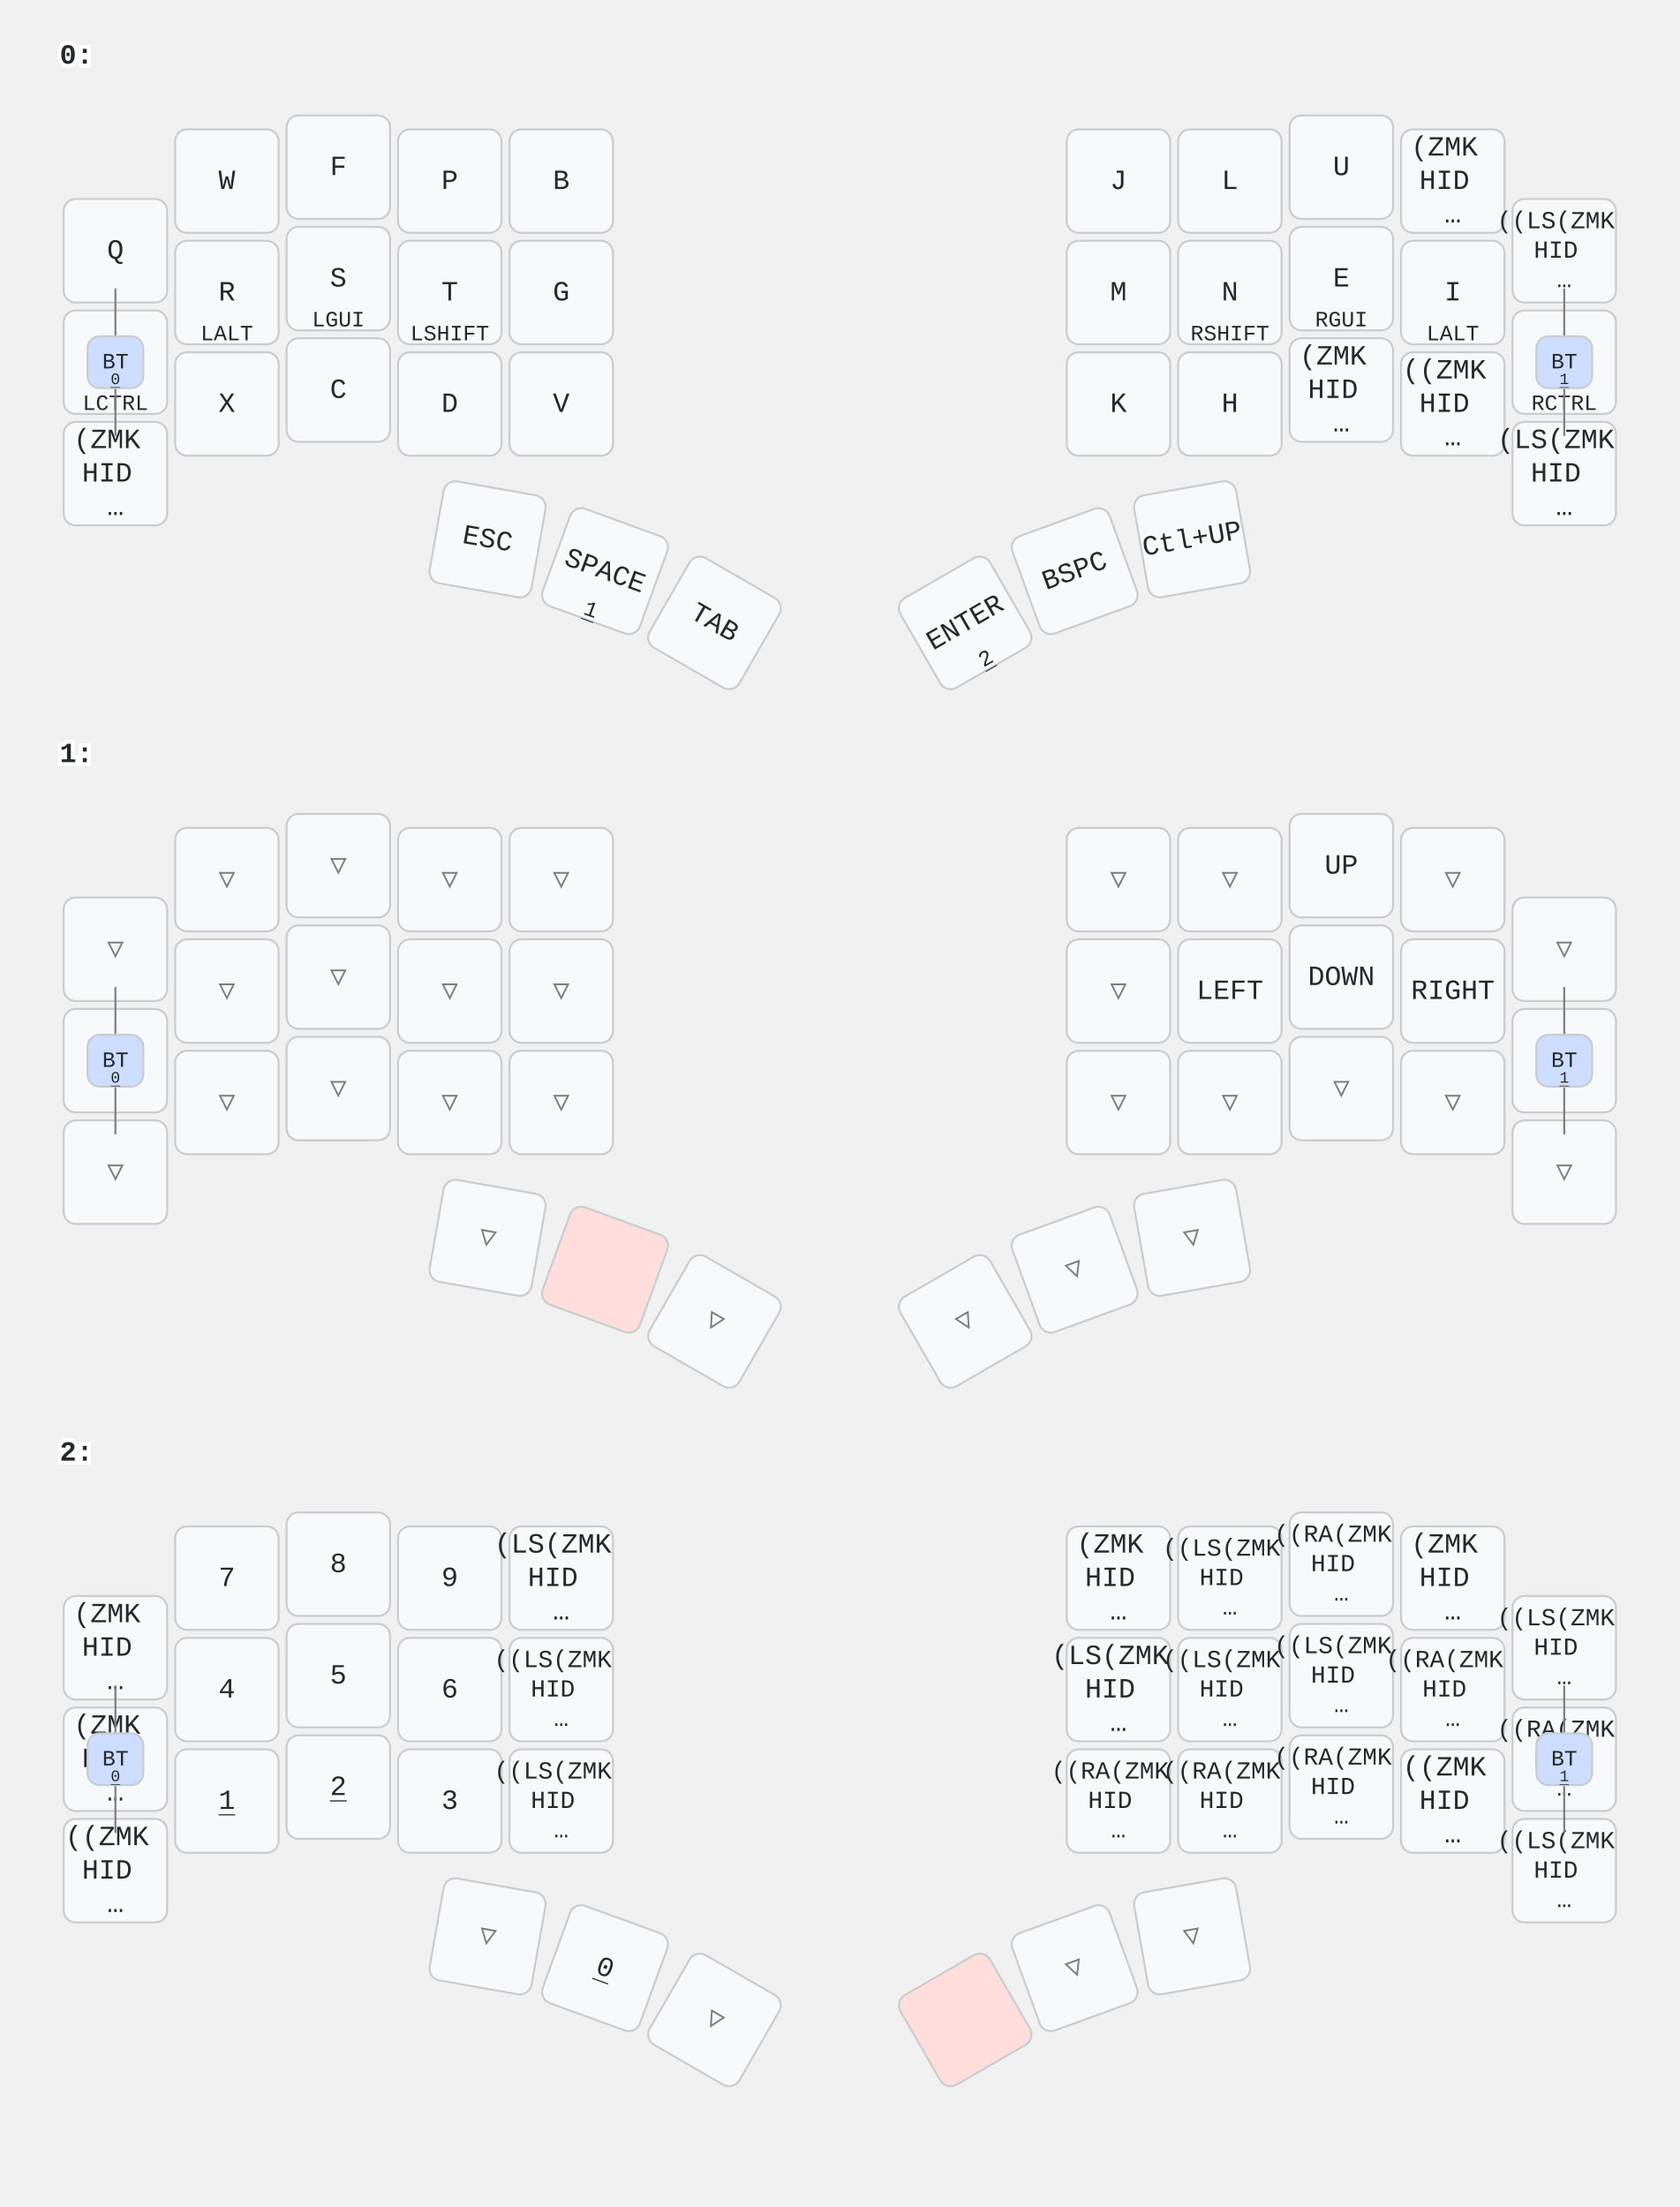
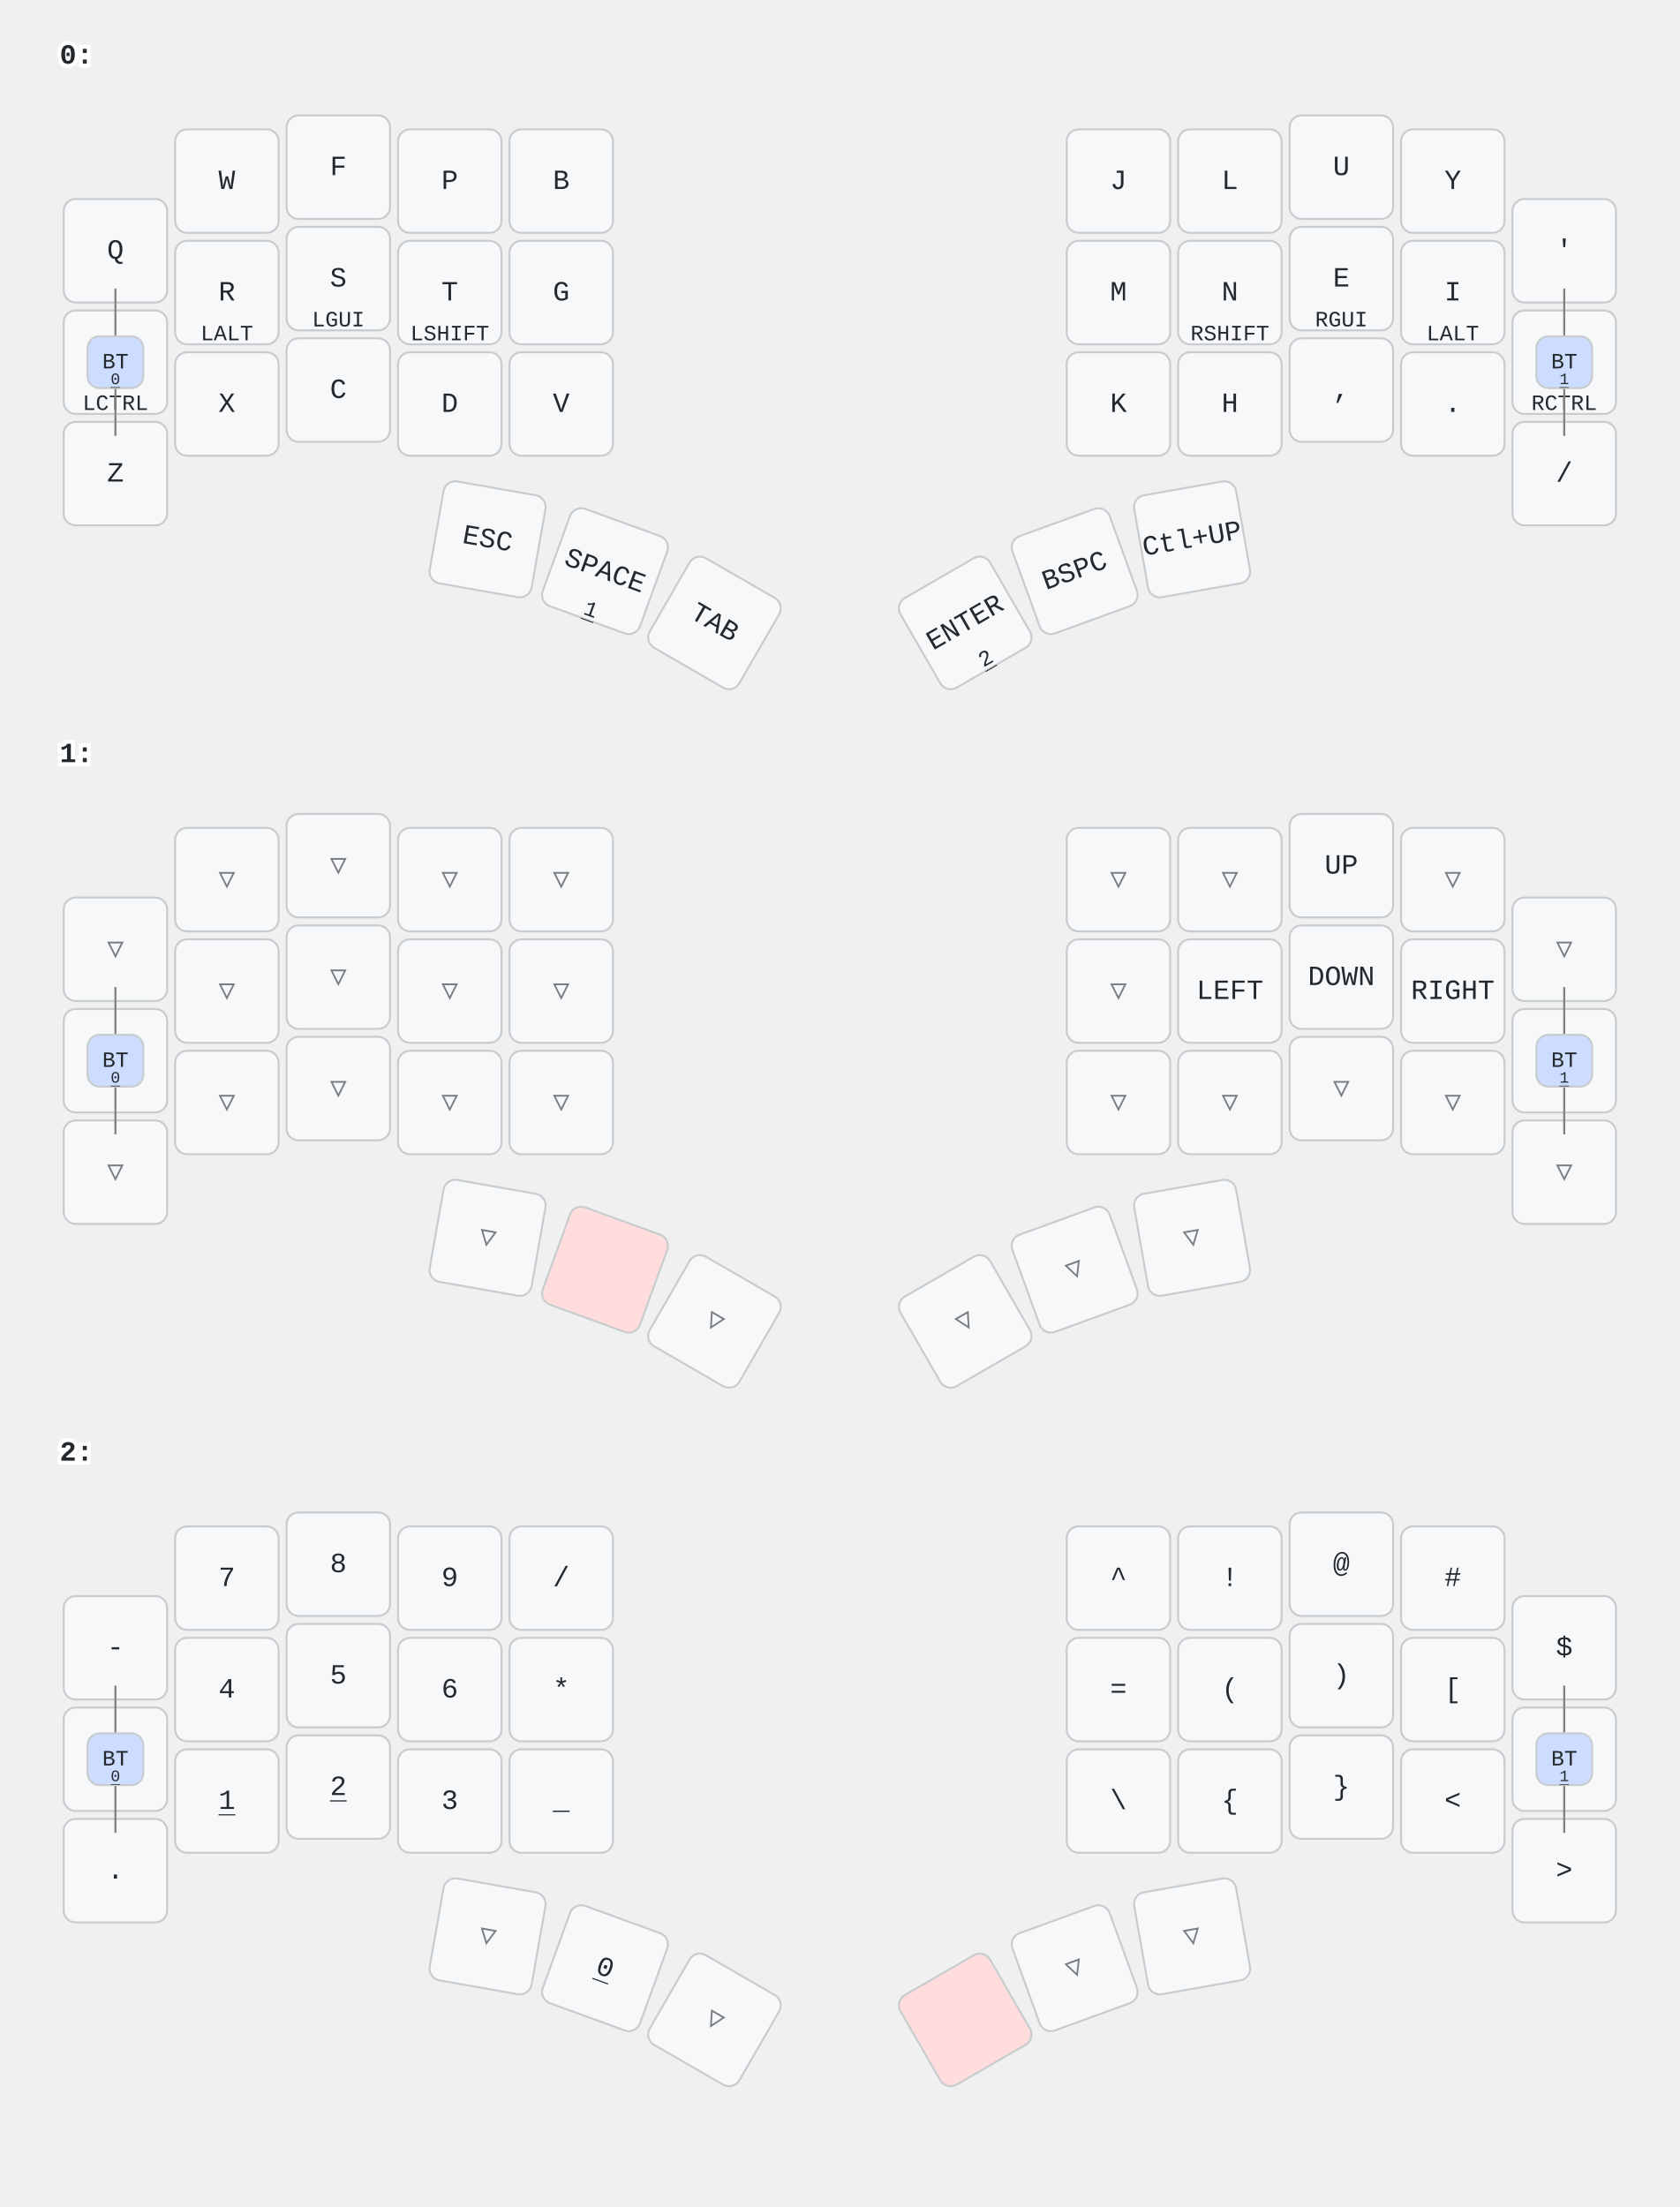
<svg xmlns="http://www.w3.org/2000/svg" width="844" height="1109" viewBox="0 0 844 1109" class="keymap">
  <style>/* inherit to force styles through use tags */
svg path {
    fill: inherit;
}

/* font and background color specifications */
svg.keymap {
    font-family: SFMono-Regular,Consolas,Liberation Mono,Menlo,monospace;
    font-size: 14px;
    font-kerning: normal;
    text-rendering: optimizeLegibility;
    fill: #24292e;
}

/* default key styling */
rect.key {
    fill: #f6f8fa;
}

rect.key, rect.combo {
    stroke: #c9cccf;
    stroke-width: 1;
}

/* default key side styling, only used is draw_key_sides is set */
rect.side {
    filter: brightness(90%);
}

/* color accent for combo boxes */
rect.combo, rect.combo-separate {
    fill: #cdf;
}

/* color accent for held keys */
rect.held, rect.combo.held {
    fill: #fdd;
}

/* color accent for ghost (optional) keys */
rect.ghost, rect.combo.ghost {
    stroke-dasharray: 4, 4;
    stroke-width: 2;
}

text {
    text-anchor: middle;
    dominant-baseline: middle;
}

/* styling for layer labels */
text.label {
    font-weight: bold;
    text-anchor: start;
    stroke: white;
    stroke-width: 4;
    paint-order: stroke;
}

/* styling for optional footer */
text.footer {
    text-anchor: end;
    dominant-baseline: auto;
    stroke: white;
    stroke-width: 4;
    paint-order: stroke;
}

/* styling for combo tap, and key non-tap label text */
text.combo, text.hold, text.shifted, text.left, text.right, text.tl, text.tr, text.bl, text.br {
    font-size: 11px;
}

text.hold, text.bl, text.br {
    text-anchor: middle;
    dominant-baseline: auto;
}

text.shifted, text.tl, text.tr {
    text-anchor: middle;
    dominant-baseline: hanging;
}

text.left, text.tl, text.bl {
    text-anchor: start;
}

text.right, text.tr, text.br {
    text-anchor: end;
}

text.layer-activator {
    text-decoration: underline;
}

/* styling for hold/shifted label text in combo box */
text.combo.hold, text.combo.shifted, text.combo.left, text.combo.right {
    font-size: 8px;
}

/* lighter symbol for transparent keys */
text.trans {
    fill: #7b7e81;
}

/* styling for combo dendrons */
path.combo {
    stroke-width: 1;
    stroke: gray;
    fill: none;
}

/* Start Tabler Icons Cleanup */
/* cannot use height/width with glyphs */
.icon-tabler &gt; path {
    fill: inherit;
    stroke: inherit;
    stroke-width: 2;
}
/* hide tabler's default box */
.icon-tabler &gt; path[stroke="none"][fill="none"] {
    visibility: hidden;
}
/* End Tabler Icons Cleanup */
</style>
  <g transform="translate(30, 0)" class="layer-0">
    <text x="0" y="28" class="label" id="x_x">0:</text>
    <g transform="translate(0, 56)">
      <g transform="translate(28, 70)" class="key keypos-0">
        <rect rx="6" ry="6" x="-26" y="-26" width="52" height="52" class="key" />
        <text x="0" y="0" class="key tap">Q</text>
      </g>
      <g transform="translate(84, 35)" class="key keypos-1">
        <rect rx="6" ry="6" x="-26" y="-26" width="52" height="52" class="key" />
        <text x="0" y="0" class="key tap">W</text>
      </g>
      <g transform="translate(140, 28)" class="key keypos-2">
        <rect rx="6" ry="6" x="-26" y="-26" width="52" height="52" class="key" />
        <text x="0" y="0" class="key tap">F</text>
      </g>
      <g transform="translate(196, 35)" class="key keypos-3">
        <rect rx="6" ry="6" x="-26" y="-26" width="52" height="52" class="key" />
        <text x="0" y="0" class="key tap">P</text>
      </g>
      <g transform="translate(252, 35)" class="key keypos-4">
        <rect rx="6" ry="6" x="-26" y="-26" width="52" height="52" class="key" />
        <text x="0" y="0" class="key tap">B</text>
      </g>
      <g transform="translate(532, 35)" class="key keypos-5">
        <rect rx="6" ry="6" x="-26" y="-26" width="52" height="52" class="key" />
        <text x="0" y="0" class="key tap">J</text>
      </g>
      <g transform="translate(588, 35)" class="key keypos-6">
        <rect rx="6" ry="6" x="-26" y="-26" width="52" height="52" class="key" />
        <text x="0" y="0" class="key tap">L</text>
      </g>
      <g transform="translate(644, 28)" class="key keypos-7">
        <rect rx="6" ry="6" x="-26" y="-26" width="52" height="52" class="key" />
        <text x="0" y="0" class="key tap">U</text>
      </g>
      <g transform="translate(700, 35)" class="key keypos-8">
        <rect rx="6" ry="6" x="-26" y="-26" width="52" height="52" class="key" />
-         <text x="0" y="0" class="key tap">
-           <tspan x="0" dy="-1.2em">(ZMK</tspan>
-           <tspan x="0" dy="1.2em">HID</tspan>
-           <tspan x="0" dy="1.2em">…</tspan>
-         </text>
+         <text x="0" y="0" class="key tap">Y</text>
      </g>
      <g transform="translate(756, 70)" class="key keypos-9">
        <rect rx="6" ry="6" x="-26" y="-26" width="52" height="52" class="key" />
-         <text x="0" y="0" class="key tap">
-           <tspan x="0" dy="-1.2em" style="font-size: 88%">((LS(ZMK</tspan>
-           <tspan x="0" dy="1.2em" style="font-size: 88%">HID</tspan>
-           <tspan x="0" dy="1.2em" style="font-size: 88%">…</tspan>
-         </text>
+         <text x="0" y="0" class="key tap">'</text>
      </g>
      <g transform="translate(28, 126)" class="key keypos-10">
        <rect rx="6" ry="6" x="-26" y="-26" width="52" height="52" class="key" />
        <text x="0" y="0" class="key tap">A</text>
        <text x="0" y="24" class="key hold">LCTRL</text>
      </g>
      <g transform="translate(84, 91)" class="key keypos-11">
        <rect rx="6" ry="6" x="-26" y="-26" width="52" height="52" class="key" />
        <text x="0" y="0" class="key tap">R</text>
        <text x="0" y="24" class="key hold">LALT</text>
      </g>
      <g transform="translate(140, 84)" class="key keypos-12">
        <rect rx="6" ry="6" x="-26" y="-26" width="52" height="52" class="key" />
        <text x="0" y="0" class="key tap">S</text>
        <text x="0" y="24" class="key hold">LGUI</text>
      </g>
      <g transform="translate(196, 91)" class="key keypos-13">
        <rect rx="6" ry="6" x="-26" y="-26" width="52" height="52" class="key" />
        <text x="0" y="0" class="key tap">T</text>
        <text x="0" y="24" class="key hold">LSHIFT</text>
      </g>
      <g transform="translate(252, 91)" class="key keypos-14">
        <rect rx="6" ry="6" x="-26" y="-26" width="52" height="52" class="key" />
        <text x="0" y="0" class="key tap">G</text>
      </g>
      <g transform="translate(532, 91)" class="key keypos-15">
        <rect rx="6" ry="6" x="-26" y="-26" width="52" height="52" class="key" />
        <text x="0" y="0" class="key tap">M</text>
      </g>
      <g transform="translate(588, 91)" class="key keypos-16">
        <rect rx="6" ry="6" x="-26" y="-26" width="52" height="52" class="key" />
        <text x="0" y="0" class="key tap">N</text>
        <text x="0" y="24" class="key hold">RSHIFT</text>
      </g>
      <g transform="translate(644, 84)" class="key keypos-17">
        <rect rx="6" ry="6" x="-26" y="-26" width="52" height="52" class="key" />
        <text x="0" y="0" class="key tap">E</text>
        <text x="0" y="24" class="key hold">RGUI</text>
      </g>
      <g transform="translate(700, 91)" class="key keypos-18">
        <rect rx="6" ry="6" x="-26" y="-26" width="52" height="52" class="key" />
        <text x="0" y="0" class="key tap">I</text>
        <text x="0" y="24" class="key hold">LALT</text>
      </g>
      <g transform="translate(756, 126)" class="key keypos-19">
        <rect rx="6" ry="6" x="-26" y="-26" width="52" height="52" class="key" />
        <text x="0" y="0" class="key tap">O</text>
        <text x="0" y="24" class="key hold">RCTRL</text>
      </g>
      <g transform="translate(28, 182)" class="key keypos-20">
        <rect rx="6" ry="6" x="-26" y="-26" width="52" height="52" class="key" />
-         <text x="0" y="0" class="key tap">
-           <tspan x="0" dy="-1.2em">(ZMK</tspan>
-           <tspan x="0" dy="1.2em">HID</tspan>
-           <tspan x="0" dy="1.2em">…</tspan>
-         </text>
+         <text x="0" y="0" class="key tap">Z</text>
      </g>
      <g transform="translate(84, 147)" class="key keypos-21">
        <rect rx="6" ry="6" x="-26" y="-26" width="52" height="52" class="key" />
        <text x="0" y="0" class="key tap">X</text>
      </g>
      <g transform="translate(140, 140)" class="key keypos-22">
        <rect rx="6" ry="6" x="-26" y="-26" width="52" height="52" class="key" />
        <text x="0" y="0" class="key tap">C</text>
      </g>
      <g transform="translate(196, 147)" class="key keypos-23">
        <rect rx="6" ry="6" x="-26" y="-26" width="52" height="52" class="key" />
        <text x="0" y="0" class="key tap">D</text>
      </g>
      <g transform="translate(252, 147)" class="key keypos-24">
        <rect rx="6" ry="6" x="-26" y="-26" width="52" height="52" class="key" />
        <text x="0" y="0" class="key tap">V</text>
      </g>
      <g transform="translate(532, 147)" class="key keypos-25">
        <rect rx="6" ry="6" x="-26" y="-26" width="52" height="52" class="key" />
        <text x="0" y="0" class="key tap">K</text>
      </g>
      <g transform="translate(588, 147)" class="key keypos-26">
        <rect rx="6" ry="6" x="-26" y="-26" width="52" height="52" class="key" />
        <text x="0" y="0" class="key tap">H</text>
      </g>
      <g transform="translate(644, 140)" class="key keypos-27">
        <rect rx="6" ry="6" x="-26" y="-26" width="52" height="52" class="key" />
-         <text x="0" y="0" class="key tap">
-           <tspan x="0" dy="-1.2em">(ZMK</tspan>
-           <tspan x="0" dy="1.2em">HID</tspan>
-           <tspan x="0" dy="1.2em">…</tspan>
-         </text>
+         <text x="0" y="0" class="key tap">,</text>
      </g>
      <g transform="translate(700, 147)" class="key keypos-28">
        <rect rx="6" ry="6" x="-26" y="-26" width="52" height="52" class="key" />
-         <text x="0" y="0" class="key tap">
-           <tspan x="0" dy="-1.2em">((ZMK</tspan>
-           <tspan x="0" dy="1.2em">HID</tspan>
-           <tspan x="0" dy="1.2em">…</tspan>
-         </text>
+         <text x="0" y="0" class="key tap">.</text>
      </g>
      <g transform="translate(756, 182)" class="key keypos-29">
        <rect rx="6" ry="6" x="-26" y="-26" width="52" height="52" class="key" />
-         <text x="0" y="0" class="key tap">
-           <tspan x="0" dy="-1.2em">(LS(ZMK</tspan>
-           <tspan x="0" dy="1.2em">HID</tspan>
-           <tspan x="0" dy="1.2em">…</tspan>
-         </text>
+         <text x="0" y="0" class="key tap">/</text>
      </g>
      <g transform="translate(215, 215) rotate(10.0)" class="key keypos-30">
        <rect rx="6" ry="6" x="-26" y="-26" width="52" height="52" class="key" />
        <text x="0" y="0" class="key tap">ESC</text>
      </g>
      <g transform="translate(274, 231) rotate(20.0)" class="key keypos-31">
        <rect rx="6" ry="6" x="-26" y="-26" width="52" height="52" class="key" />
        <text x="0" y="0" class="key tap">SPACE</text>
        <a href="#x_x">
          <text x="0" y="24" class="key hold layer-activator">1</text>
        </a>
      </g>
      <g transform="translate(329, 257) rotate(30.0)" class="key keypos-32">
        <rect rx="6" ry="6" x="-26" y="-26" width="52" height="52" class="key" />
        <text x="0" y="0" class="key tap">TAB</text>
      </g>
      <g transform="translate(455, 257) rotate(-30.0)" class="key keypos-33">
        <rect rx="6" ry="6" x="-26" y="-26" width="52" height="52" class="key" />
        <text x="0" y="0" class="key tap">ENTER</text>
        <a href="#x_x">
          <text x="0" y="24" class="key hold layer-activator">2</text>
        </a>
      </g>
      <g transform="translate(510, 231) rotate(-20.0)" class="key keypos-34">
        <rect rx="6" ry="6" x="-26" y="-26" width="52" height="52" class="key" />
        <text x="0" y="0" class="key tap">BSPC</text>
      </g>
      <g transform="translate(569, 215) rotate(-10.0)" class="key keypos-35">
        <rect rx="6" ry="6" x="-26" y="-26" width="52" height="52" class="key" />
        <text x="0" y="0" class="key tap">Ctl+UP</text>
      </g>
      <g class="combo combopos-0">
        <path d="M28,126 l0,-37" class="combo" />
        <path d="M28,126 l0,37" class="combo" />
        <rect rx="6" ry="6" x="14" y="113" width="28" height="26" class="combo" />
        <text x="28" y="126" class="combo tap">BT</text>
        <a href="#x_x">
          <text x="28" y="137" class="combo hold layer-activator">0</text>
        </a>
      </g>
      <g class="combo combopos-1">
        <path d="M756,126 l0,-37" class="combo" />
        <path d="M756,126 l0,37" class="combo" />
        <rect rx="6" ry="6" x="742" y="113" width="28" height="26" class="combo" />
        <text x="756" y="126" class="combo tap">BT</text>
        <a href="#x_x">
          <text x="756" y="137" class="combo hold layer-activator">1</text>
        </a>
      </g>
    </g>
  </g>
  <g transform="translate(30, 351)" class="layer-1">
    <text x="0" y="28" class="label" id="x_x">1:</text>
    <g transform="translate(0, 56)">
      <g transform="translate(28, 70)" class="key trans keypos-0">
        <rect rx="6" ry="6" x="-26" y="-26" width="52" height="52" class="key trans" />
        <text x="0" y="0" class="key trans tap">▽</text>
      </g>
      <g transform="translate(84, 35)" class="key trans keypos-1">
        <rect rx="6" ry="6" x="-26" y="-26" width="52" height="52" class="key trans" />
        <text x="0" y="0" class="key trans tap">▽</text>
      </g>
      <g transform="translate(140, 28)" class="key trans keypos-2">
        <rect rx="6" ry="6" x="-26" y="-26" width="52" height="52" class="key trans" />
        <text x="0" y="0" class="key trans tap">▽</text>
      </g>
      <g transform="translate(196, 35)" class="key trans keypos-3">
        <rect rx="6" ry="6" x="-26" y="-26" width="52" height="52" class="key trans" />
        <text x="0" y="0" class="key trans tap">▽</text>
      </g>
      <g transform="translate(252, 35)" class="key trans keypos-4">
        <rect rx="6" ry="6" x="-26" y="-26" width="52" height="52" class="key trans" />
        <text x="0" y="0" class="key trans tap">▽</text>
      </g>
      <g transform="translate(532, 35)" class="key trans keypos-5">
        <rect rx="6" ry="6" x="-26" y="-26" width="52" height="52" class="key trans" />
        <text x="0" y="0" class="key trans tap">▽</text>
      </g>
      <g transform="translate(588, 35)" class="key trans keypos-6">
        <rect rx="6" ry="6" x="-26" y="-26" width="52" height="52" class="key trans" />
        <text x="0" y="0" class="key trans tap">▽</text>
      </g>
      <g transform="translate(644, 28)" class="key keypos-7">
        <rect rx="6" ry="6" x="-26" y="-26" width="52" height="52" class="key" />
        <text x="0" y="0" class="key tap">UP</text>
      </g>
      <g transform="translate(700, 35)" class="key trans keypos-8">
        <rect rx="6" ry="6" x="-26" y="-26" width="52" height="52" class="key trans" />
        <text x="0" y="0" class="key trans tap">▽</text>
      </g>
      <g transform="translate(756, 70)" class="key trans keypos-9">
        <rect rx="6" ry="6" x="-26" y="-26" width="52" height="52" class="key trans" />
        <text x="0" y="0" class="key trans tap">▽</text>
      </g>
      <g transform="translate(28, 126)" class="key trans keypos-10">
        <rect rx="6" ry="6" x="-26" y="-26" width="52" height="52" class="key trans" />
        <text x="0" y="0" class="key trans tap">▽</text>
      </g>
      <g transform="translate(84, 91)" class="key trans keypos-11">
        <rect rx="6" ry="6" x="-26" y="-26" width="52" height="52" class="key trans" />
        <text x="0" y="0" class="key trans tap">▽</text>
      </g>
      <g transform="translate(140, 84)" class="key trans keypos-12">
        <rect rx="6" ry="6" x="-26" y="-26" width="52" height="52" class="key trans" />
        <text x="0" y="0" class="key trans tap">▽</text>
      </g>
      <g transform="translate(196, 91)" class="key trans keypos-13">
        <rect rx="6" ry="6" x="-26" y="-26" width="52" height="52" class="key trans" />
        <text x="0" y="0" class="key trans tap">▽</text>
      </g>
      <g transform="translate(252, 91)" class="key trans keypos-14">
        <rect rx="6" ry="6" x="-26" y="-26" width="52" height="52" class="key trans" />
        <text x="0" y="0" class="key trans tap">▽</text>
      </g>
      <g transform="translate(532, 91)" class="key trans keypos-15">
        <rect rx="6" ry="6" x="-26" y="-26" width="52" height="52" class="key trans" />
        <text x="0" y="0" class="key trans tap">▽</text>
      </g>
      <g transform="translate(588, 91)" class="key keypos-16">
        <rect rx="6" ry="6" x="-26" y="-26" width="52" height="52" class="key" />
        <text x="0" y="0" class="key tap">LEFT</text>
      </g>
      <g transform="translate(644, 84)" class="key keypos-17">
        <rect rx="6" ry="6" x="-26" y="-26" width="52" height="52" class="key" />
        <text x="0" y="0" class="key tap">DOWN</text>
      </g>
      <g transform="translate(700, 91)" class="key keypos-18">
        <rect rx="6" ry="6" x="-26" y="-26" width="52" height="52" class="key" />
        <text x="0" y="0" class="key tap">RIGHT</text>
      </g>
      <g transform="translate(756, 126)" class="key trans keypos-19">
        <rect rx="6" ry="6" x="-26" y="-26" width="52" height="52" class="key trans" />
        <text x="0" y="0" class="key trans tap">▽</text>
      </g>
      <g transform="translate(28, 182)" class="key trans keypos-20">
        <rect rx="6" ry="6" x="-26" y="-26" width="52" height="52" class="key trans" />
        <text x="0" y="0" class="key trans tap">▽</text>
      </g>
      <g transform="translate(84, 147)" class="key trans keypos-21">
        <rect rx="6" ry="6" x="-26" y="-26" width="52" height="52" class="key trans" />
        <text x="0" y="0" class="key trans tap">▽</text>
      </g>
      <g transform="translate(140, 140)" class="key trans keypos-22">
        <rect rx="6" ry="6" x="-26" y="-26" width="52" height="52" class="key trans" />
        <text x="0" y="0" class="key trans tap">▽</text>
      </g>
      <g transform="translate(196, 147)" class="key trans keypos-23">
        <rect rx="6" ry="6" x="-26" y="-26" width="52" height="52" class="key trans" />
        <text x="0" y="0" class="key trans tap">▽</text>
      </g>
      <g transform="translate(252, 147)" class="key trans keypos-24">
        <rect rx="6" ry="6" x="-26" y="-26" width="52" height="52" class="key trans" />
        <text x="0" y="0" class="key trans tap">▽</text>
      </g>
      <g transform="translate(532, 147)" class="key trans keypos-25">
        <rect rx="6" ry="6" x="-26" y="-26" width="52" height="52" class="key trans" />
        <text x="0" y="0" class="key trans tap">▽</text>
      </g>
      <g transform="translate(588, 147)" class="key trans keypos-26">
        <rect rx="6" ry="6" x="-26" y="-26" width="52" height="52" class="key trans" />
        <text x="0" y="0" class="key trans tap">▽</text>
      </g>
      <g transform="translate(644, 140)" class="key trans keypos-27">
        <rect rx="6" ry="6" x="-26" y="-26" width="52" height="52" class="key trans" />
        <text x="0" y="0" class="key trans tap">▽</text>
      </g>
      <g transform="translate(700, 147)" class="key trans keypos-28">
        <rect rx="6" ry="6" x="-26" y="-26" width="52" height="52" class="key trans" />
        <text x="0" y="0" class="key trans tap">▽</text>
      </g>
      <g transform="translate(756, 182)" class="key trans keypos-29">
        <rect rx="6" ry="6" x="-26" y="-26" width="52" height="52" class="key trans" />
        <text x="0" y="0" class="key trans tap">▽</text>
      </g>
      <g transform="translate(215, 215) rotate(10.0)" class="key trans keypos-30">
        <rect rx="6" ry="6" x="-26" y="-26" width="52" height="52" class="key trans" />
        <text x="0" y="0" class="key trans tap">▽</text>
      </g>
      <g transform="translate(274, 231) rotate(20.0)" class="key held keypos-31">
        <rect rx="6" ry="6" x="-26" y="-26" width="52" height="52" class="key held" />
      </g>
      <g transform="translate(329, 257) rotate(30.0)" class="key trans keypos-32">
        <rect rx="6" ry="6" x="-26" y="-26" width="52" height="52" class="key trans" />
        <text x="0" y="0" class="key trans tap">▽</text>
      </g>
      <g transform="translate(455, 257) rotate(-30.0)" class="key trans keypos-33">
        <rect rx="6" ry="6" x="-26" y="-26" width="52" height="52" class="key trans" />
        <text x="0" y="0" class="key trans tap">▽</text>
      </g>
      <g transform="translate(510, 231) rotate(-20.0)" class="key trans keypos-34">
        <rect rx="6" ry="6" x="-26" y="-26" width="52" height="52" class="key trans" />
        <text x="0" y="0" class="key trans tap">▽</text>
      </g>
      <g transform="translate(569, 215) rotate(-10.0)" class="key trans keypos-35">
        <rect rx="6" ry="6" x="-26" y="-26" width="52" height="52" class="key trans" />
        <text x="0" y="0" class="key trans tap">▽</text>
      </g>
      <g class="combo combopos-0">
        <path d="M28,126 l0,-37" class="combo" />
        <path d="M28,126 l0,37" class="combo" />
        <rect rx="6" ry="6" x="14" y="113" width="28" height="26" class="combo" />
        <text x="28" y="126" class="combo tap">BT</text>
        <a href="#x_x">
          <text x="28" y="137" class="combo hold layer-activator">0</text>
        </a>
      </g>
      <g class="combo combopos-1">
        <path d="M756,126 l0,-37" class="combo" />
        <path d="M756,126 l0,37" class="combo" />
        <rect rx="6" ry="6" x="742" y="113" width="28" height="26" class="combo" />
        <text x="756" y="126" class="combo tap">BT</text>
        <a href="#x_x">
          <text x="756" y="137" class="combo hold layer-activator">1</text>
        </a>
      </g>
    </g>
  </g>
  <g transform="translate(30, 702)" class="layer-2">
    <text x="0" y="28" class="label" id="x_x">2:</text>
    <g transform="translate(0, 56)">
      <g transform="translate(28, 70)" class="key keypos-0">
        <rect rx="6" ry="6" x="-26" y="-26" width="52" height="52" class="key" />
-         <text x="0" y="0" class="key tap">
-           <tspan x="0" dy="-1.2em">(ZMK</tspan>
-           <tspan x="0" dy="1.2em">HID</tspan>
-           <tspan x="0" dy="1.2em">…</tspan>
-         </text>
+         <text x="0" y="0" class="key tap">-</text>
      </g>
      <g transform="translate(84, 35)" class="key keypos-1">
        <rect rx="6" ry="6" x="-26" y="-26" width="52" height="52" class="key" />
        <text x="0" y="0" class="key tap">7</text>
      </g>
      <g transform="translate(140, 28)" class="key keypos-2">
        <rect rx="6" ry="6" x="-26" y="-26" width="52" height="52" class="key" />
        <text x="0" y="0" class="key tap">8</text>
      </g>
      <g transform="translate(196, 35)" class="key keypos-3">
        <rect rx="6" ry="6" x="-26" y="-26" width="52" height="52" class="key" />
        <text x="0" y="0" class="key tap">9</text>
      </g>
      <g transform="translate(252, 35)" class="key keypos-4">
        <rect rx="6" ry="6" x="-26" y="-26" width="52" height="52" class="key" />
-         <text x="0" y="0" class="key tap">
-           <tspan x="0" dy="-1.2em">(LS(ZMK</tspan>
-           <tspan x="0" dy="1.2em">HID</tspan>
-           <tspan x="0" dy="1.2em">…</tspan>
-         </text>
+         <text x="0" y="0" class="key tap">/</text>
      </g>
      <g transform="translate(532, 35)" class="key keypos-5">
        <rect rx="6" ry="6" x="-26" y="-26" width="52" height="52" class="key" />
-         <text x="0" y="0" class="key tap">
-           <tspan x="0" dy="-1.2em">(ZMK</tspan>
-           <tspan x="0" dy="1.2em">HID</tspan>
-           <tspan x="0" dy="1.2em">…</tspan>
-         </text>
+         <text x="0" y="0" class="key tap">^</text>
      </g>
      <g transform="translate(588, 35)" class="key keypos-6">
        <rect rx="6" ry="6" x="-26" y="-26" width="52" height="52" class="key" />
-         <text x="0" y="0" class="key tap">
-           <tspan x="0" dy="-1.2em" style="font-size: 88%">((LS(ZMK</tspan>
-           <tspan x="0" dy="1.2em" style="font-size: 88%">HID</tspan>
-           <tspan x="0" dy="1.2em" style="font-size: 88%">…</tspan>
-         </text>
+         <text x="0" y="0" class="key tap">!</text>
      </g>
      <g transform="translate(644, 28)" class="key keypos-7">
        <rect rx="6" ry="6" x="-26" y="-26" width="52" height="52" class="key" />
-         <text x="0" y="0" class="key tap">
-           <tspan x="0" dy="-1.2em" style="font-size: 88%">((RA(ZMK</tspan>
-           <tspan x="0" dy="1.2em" style="font-size: 88%">HID</tspan>
-           <tspan x="0" dy="1.2em" style="font-size: 88%">…</tspan>
-         </text>
+         <text x="0" y="0" class="key tap">@</text>
      </g>
      <g transform="translate(700, 35)" class="key keypos-8">
        <rect rx="6" ry="6" x="-26" y="-26" width="52" height="52" class="key" />
-         <text x="0" y="0" class="key tap">
-           <tspan x="0" dy="-1.2em">(ZMK</tspan>
-           <tspan x="0" dy="1.2em">HID</tspan>
-           <tspan x="0" dy="1.2em">…</tspan>
-         </text>
+         <text x="0" y="0" class="key tap">#</text>
      </g>
      <g transform="translate(756, 70)" class="key keypos-9">
        <rect rx="6" ry="6" x="-26" y="-26" width="52" height="52" class="key" />
-         <text x="0" y="0" class="key tap">
-           <tspan x="0" dy="-1.2em" style="font-size: 88%">((LS(ZMK</tspan>
-           <tspan x="0" dy="1.2em" style="font-size: 88%">HID</tspan>
-           <tspan x="0" dy="1.2em" style="font-size: 88%">…</tspan>
-         </text>
+         <text x="0" y="0" class="key tap">$</text>
      </g>
      <g transform="translate(28, 126)" class="key keypos-10">
        <rect rx="6" ry="6" x="-26" y="-26" width="52" height="52" class="key" />
-         <text x="0" y="0" class="key tap">
-           <tspan x="0" dy="-1.2em">(ZMK</tspan>
-           <tspan x="0" dy="1.2em">HID</tspan>
-           <tspan x="0" dy="1.2em">…</tspan>
-         </text>
+         <text x="0" y="0" class="key tap">+</text>
      </g>
      <g transform="translate(84, 91)" class="key keypos-11">
        <rect rx="6" ry="6" x="-26" y="-26" width="52" height="52" class="key" />
        <text x="0" y="0" class="key tap">4</text>
      </g>
      <g transform="translate(140, 84)" class="key keypos-12">
        <rect rx="6" ry="6" x="-26" y="-26" width="52" height="52" class="key" />
        <text x="0" y="0" class="key tap">5</text>
      </g>
      <g transform="translate(196, 91)" class="key keypos-13">
        <rect rx="6" ry="6" x="-26" y="-26" width="52" height="52" class="key" />
        <text x="0" y="0" class="key tap">6</text>
      </g>
      <g transform="translate(252, 91)" class="key keypos-14">
        <rect rx="6" ry="6" x="-26" y="-26" width="52" height="52" class="key" />
-         <text x="0" y="0" class="key tap">
-           <tspan x="0" dy="-1.2em" style="font-size: 88%">((LS(ZMK</tspan>
-           <tspan x="0" dy="1.2em" style="font-size: 88%">HID</tspan>
-           <tspan x="0" dy="1.2em" style="font-size: 88%">…</tspan>
-         </text>
+         <text x="0" y="0" class="key tap">*</text>
      </g>
      <g transform="translate(532, 91)" class="key keypos-15">
        <rect rx="6" ry="6" x="-26" y="-26" width="52" height="52" class="key" />
-         <text x="0" y="0" class="key tap">
-           <tspan x="0" dy="-1.2em">(LS(ZMK</tspan>
-           <tspan x="0" dy="1.2em">HID</tspan>
-           <tspan x="0" dy="1.2em">…</tspan>
-         </text>
+         <text x="0" y="0" class="key tap">=</text>
      </g>
      <g transform="translate(588, 91)" class="key keypos-16">
        <rect rx="6" ry="6" x="-26" y="-26" width="52" height="52" class="key" />
-         <text x="0" y="0" class="key tap">
-           <tspan x="0" dy="-1.2em" style="font-size: 88%">((LS(ZMK</tspan>
-           <tspan x="0" dy="1.2em" style="font-size: 88%">HID</tspan>
-           <tspan x="0" dy="1.2em" style="font-size: 88%">…</tspan>
-         </text>
+         <text x="0" y="0" class="key tap">(</text>
      </g>
      <g transform="translate(644, 84)" class="key keypos-17">
        <rect rx="6" ry="6" x="-26" y="-26" width="52" height="52" class="key" />
-         <text x="0" y="0" class="key tap">
-           <tspan x="0" dy="-1.2em" style="font-size: 88%">((LS(ZMK</tspan>
-           <tspan x="0" dy="1.2em" style="font-size: 88%">HID</tspan>
-           <tspan x="0" dy="1.2em" style="font-size: 88%">…</tspan>
-         </text>
+         <text x="0" y="0" class="key tap">)</text>
      </g>
      <g transform="translate(700, 91)" class="key keypos-18">
        <rect rx="6" ry="6" x="-26" y="-26" width="52" height="52" class="key" />
-         <text x="0" y="0" class="key tap">
-           <tspan x="0" dy="-1.2em" style="font-size: 88%">((RA(ZMK</tspan>
-           <tspan x="0" dy="1.2em" style="font-size: 88%">HID</tspan>
-           <tspan x="0" dy="1.2em" style="font-size: 88%">…</tspan>
-         </text>
+         <text x="0" y="0" class="key tap">[</text>
      </g>
      <g transform="translate(756, 126)" class="key keypos-19">
        <rect rx="6" ry="6" x="-26" y="-26" width="52" height="52" class="key" />
-         <text x="0" y="0" class="key tap">
-           <tspan x="0" dy="-1.2em" style="font-size: 88%">((RA(ZMK</tspan>
-           <tspan x="0" dy="1.2em" style="font-size: 88%">HID</tspan>
-           <tspan x="0" dy="1.2em" style="font-size: 88%">…</tspan>
-         </text>
+         <text x="0" y="0" class="key tap">]</text>
      </g>
      <g transform="translate(28, 182)" class="key keypos-20">
        <rect rx="6" ry="6" x="-26" y="-26" width="52" height="52" class="key" />
-         <text x="0" y="0" class="key tap">
-           <tspan x="0" dy="-1.2em">((ZMK</tspan>
-           <tspan x="0" dy="1.2em">HID</tspan>
-           <tspan x="0" dy="1.2em">…</tspan>
-         </text>
+         <text x="0" y="0" class="key tap">.</text>
      </g>
      <g transform="translate(84, 147)" class="key keypos-21">
        <rect rx="6" ry="6" x="-26" y="-26" width="52" height="52" class="key" />
        <a href="#x_x">
          <text x="0" y="0" class="key tap layer-activator">1</text>
        </a>
      </g>
      <g transform="translate(140, 140)" class="key keypos-22">
        <rect rx="6" ry="6" x="-26" y="-26" width="52" height="52" class="key" />
        <a href="#x_x">
          <text x="0" y="0" class="key tap layer-activator">2</text>
        </a>
      </g>
      <g transform="translate(196, 147)" class="key keypos-23">
        <rect rx="6" ry="6" x="-26" y="-26" width="52" height="52" class="key" />
        <text x="0" y="0" class="key tap">3</text>
      </g>
      <g transform="translate(252, 147)" class="key keypos-24">
        <rect rx="6" ry="6" x="-26" y="-26" width="52" height="52" class="key" />
-         <text x="0" y="0" class="key tap">
-           <tspan x="0" dy="-1.2em" style="font-size: 88%">((LS(ZMK</tspan>
-           <tspan x="0" dy="1.2em" style="font-size: 88%">HID</tspan>
-           <tspan x="0" dy="1.2em" style="font-size: 88%">…</tspan>
-         </text>
+         <text x="0" y="0" class="key tap">_</text>
      </g>
      <g transform="translate(532, 147)" class="key keypos-25">
        <rect rx="6" ry="6" x="-26" y="-26" width="52" height="52" class="key" />
-         <text x="0" y="0" class="key tap">
-           <tspan x="0" dy="-1.2em" style="font-size: 88%">((RA(ZMK</tspan>
-           <tspan x="0" dy="1.2em" style="font-size: 88%">HID</tspan>
-           <tspan x="0" dy="1.2em" style="font-size: 88%">…</tspan>
-         </text>
+         <text x="0" y="0" class="key tap">\</text>
      </g>
      <g transform="translate(588, 147)" class="key keypos-26">
        <rect rx="6" ry="6" x="-26" y="-26" width="52" height="52" class="key" />
-         <text x="0" y="0" class="key tap">
-           <tspan x="0" dy="-1.2em" style="font-size: 88%">((RA(ZMK</tspan>
-           <tspan x="0" dy="1.2em" style="font-size: 88%">HID</tspan>
-           <tspan x="0" dy="1.2em" style="font-size: 88%">…</tspan>
-         </text>
+         <text x="0" y="0" class="key tap">{</text>
      </g>
      <g transform="translate(644, 140)" class="key keypos-27">
        <rect rx="6" ry="6" x="-26" y="-26" width="52" height="52" class="key" />
-         <text x="0" y="0" class="key tap">
-           <tspan x="0" dy="-1.2em" style="font-size: 88%">((RA(ZMK</tspan>
-           <tspan x="0" dy="1.2em" style="font-size: 88%">HID</tspan>
-           <tspan x="0" dy="1.2em" style="font-size: 88%">…</tspan>
-         </text>
+         <text x="0" y="0" class="key tap">}</text>
      </g>
      <g transform="translate(700, 147)" class="key keypos-28">
        <rect rx="6" ry="6" x="-26" y="-26" width="52" height="52" class="key" />
-         <text x="0" y="0" class="key tap">
-           <tspan x="0" dy="-1.2em">((ZMK</tspan>
-           <tspan x="0" dy="1.2em">HID</tspan>
-           <tspan x="0" dy="1.2em">…</tspan>
-         </text>
+         <text x="0" y="0" class="key tap">&lt;</text>
      </g>
      <g transform="translate(756, 182)" class="key keypos-29">
        <rect rx="6" ry="6" x="-26" y="-26" width="52" height="52" class="key" />
-         <text x="0" y="0" class="key tap">
-           <tspan x="0" dy="-1.2em" style="font-size: 88%">((LS(ZMK</tspan>
-           <tspan x="0" dy="1.2em" style="font-size: 88%">HID</tspan>
-           <tspan x="0" dy="1.2em" style="font-size: 88%">…</tspan>
-         </text>
+         <text x="0" y="0" class="key tap">&gt;</text>
      </g>
      <g transform="translate(215, 215) rotate(10.0)" class="key trans keypos-30">
        <rect rx="6" ry="6" x="-26" y="-26" width="52" height="52" class="key trans" />
        <text x="0" y="0" class="key trans tap">▽</text>
      </g>
      <g transform="translate(274, 231) rotate(20.0)" class="key keypos-31">
        <rect rx="6" ry="6" x="-26" y="-26" width="52" height="52" class="key" />
        <a href="#x_x">
          <text x="0" y="0" class="key tap layer-activator">0</text>
        </a>
      </g>
      <g transform="translate(329, 257) rotate(30.0)" class="key trans keypos-32">
        <rect rx="6" ry="6" x="-26" y="-26" width="52" height="52" class="key trans" />
        <text x="0" y="0" class="key trans tap">▽</text>
      </g>
      <g transform="translate(455, 257) rotate(-30.0)" class="key held keypos-33">
        <rect rx="6" ry="6" x="-26" y="-26" width="52" height="52" class="key held" />
      </g>
      <g transform="translate(510, 231) rotate(-20.0)" class="key trans keypos-34">
        <rect rx="6" ry="6" x="-26" y="-26" width="52" height="52" class="key trans" />
        <text x="0" y="0" class="key trans tap">▽</text>
      </g>
      <g transform="translate(569, 215) rotate(-10.0)" class="key trans keypos-35">
        <rect rx="6" ry="6" x="-26" y="-26" width="52" height="52" class="key trans" />
        <text x="0" y="0" class="key trans tap">▽</text>
      </g>
      <g class="combo combopos-0">
        <path d="M28,126 l0,-37" class="combo" />
        <path d="M28,126 l0,37" class="combo" />
        <rect rx="6" ry="6" x="14" y="113" width="28" height="26" class="combo" />
        <text x="28" y="126" class="combo tap">BT</text>
        <a href="#x_x">
          <text x="28" y="137" class="combo hold layer-activator">0</text>
        </a>
      </g>
      <g class="combo combopos-1">
        <path d="M756,126 l0,-37" class="combo" />
        <path d="M756,126 l0,37" class="combo" />
        <rect rx="6" ry="6" x="742" y="113" width="28" height="26" class="combo" />
        <text x="756" y="126" class="combo tap">BT</text>
        <a href="#x_x">
          <text x="756" y="137" class="combo hold layer-activator">1</text>
        </a>
      </g>
    </g>
  </g>
</svg>
